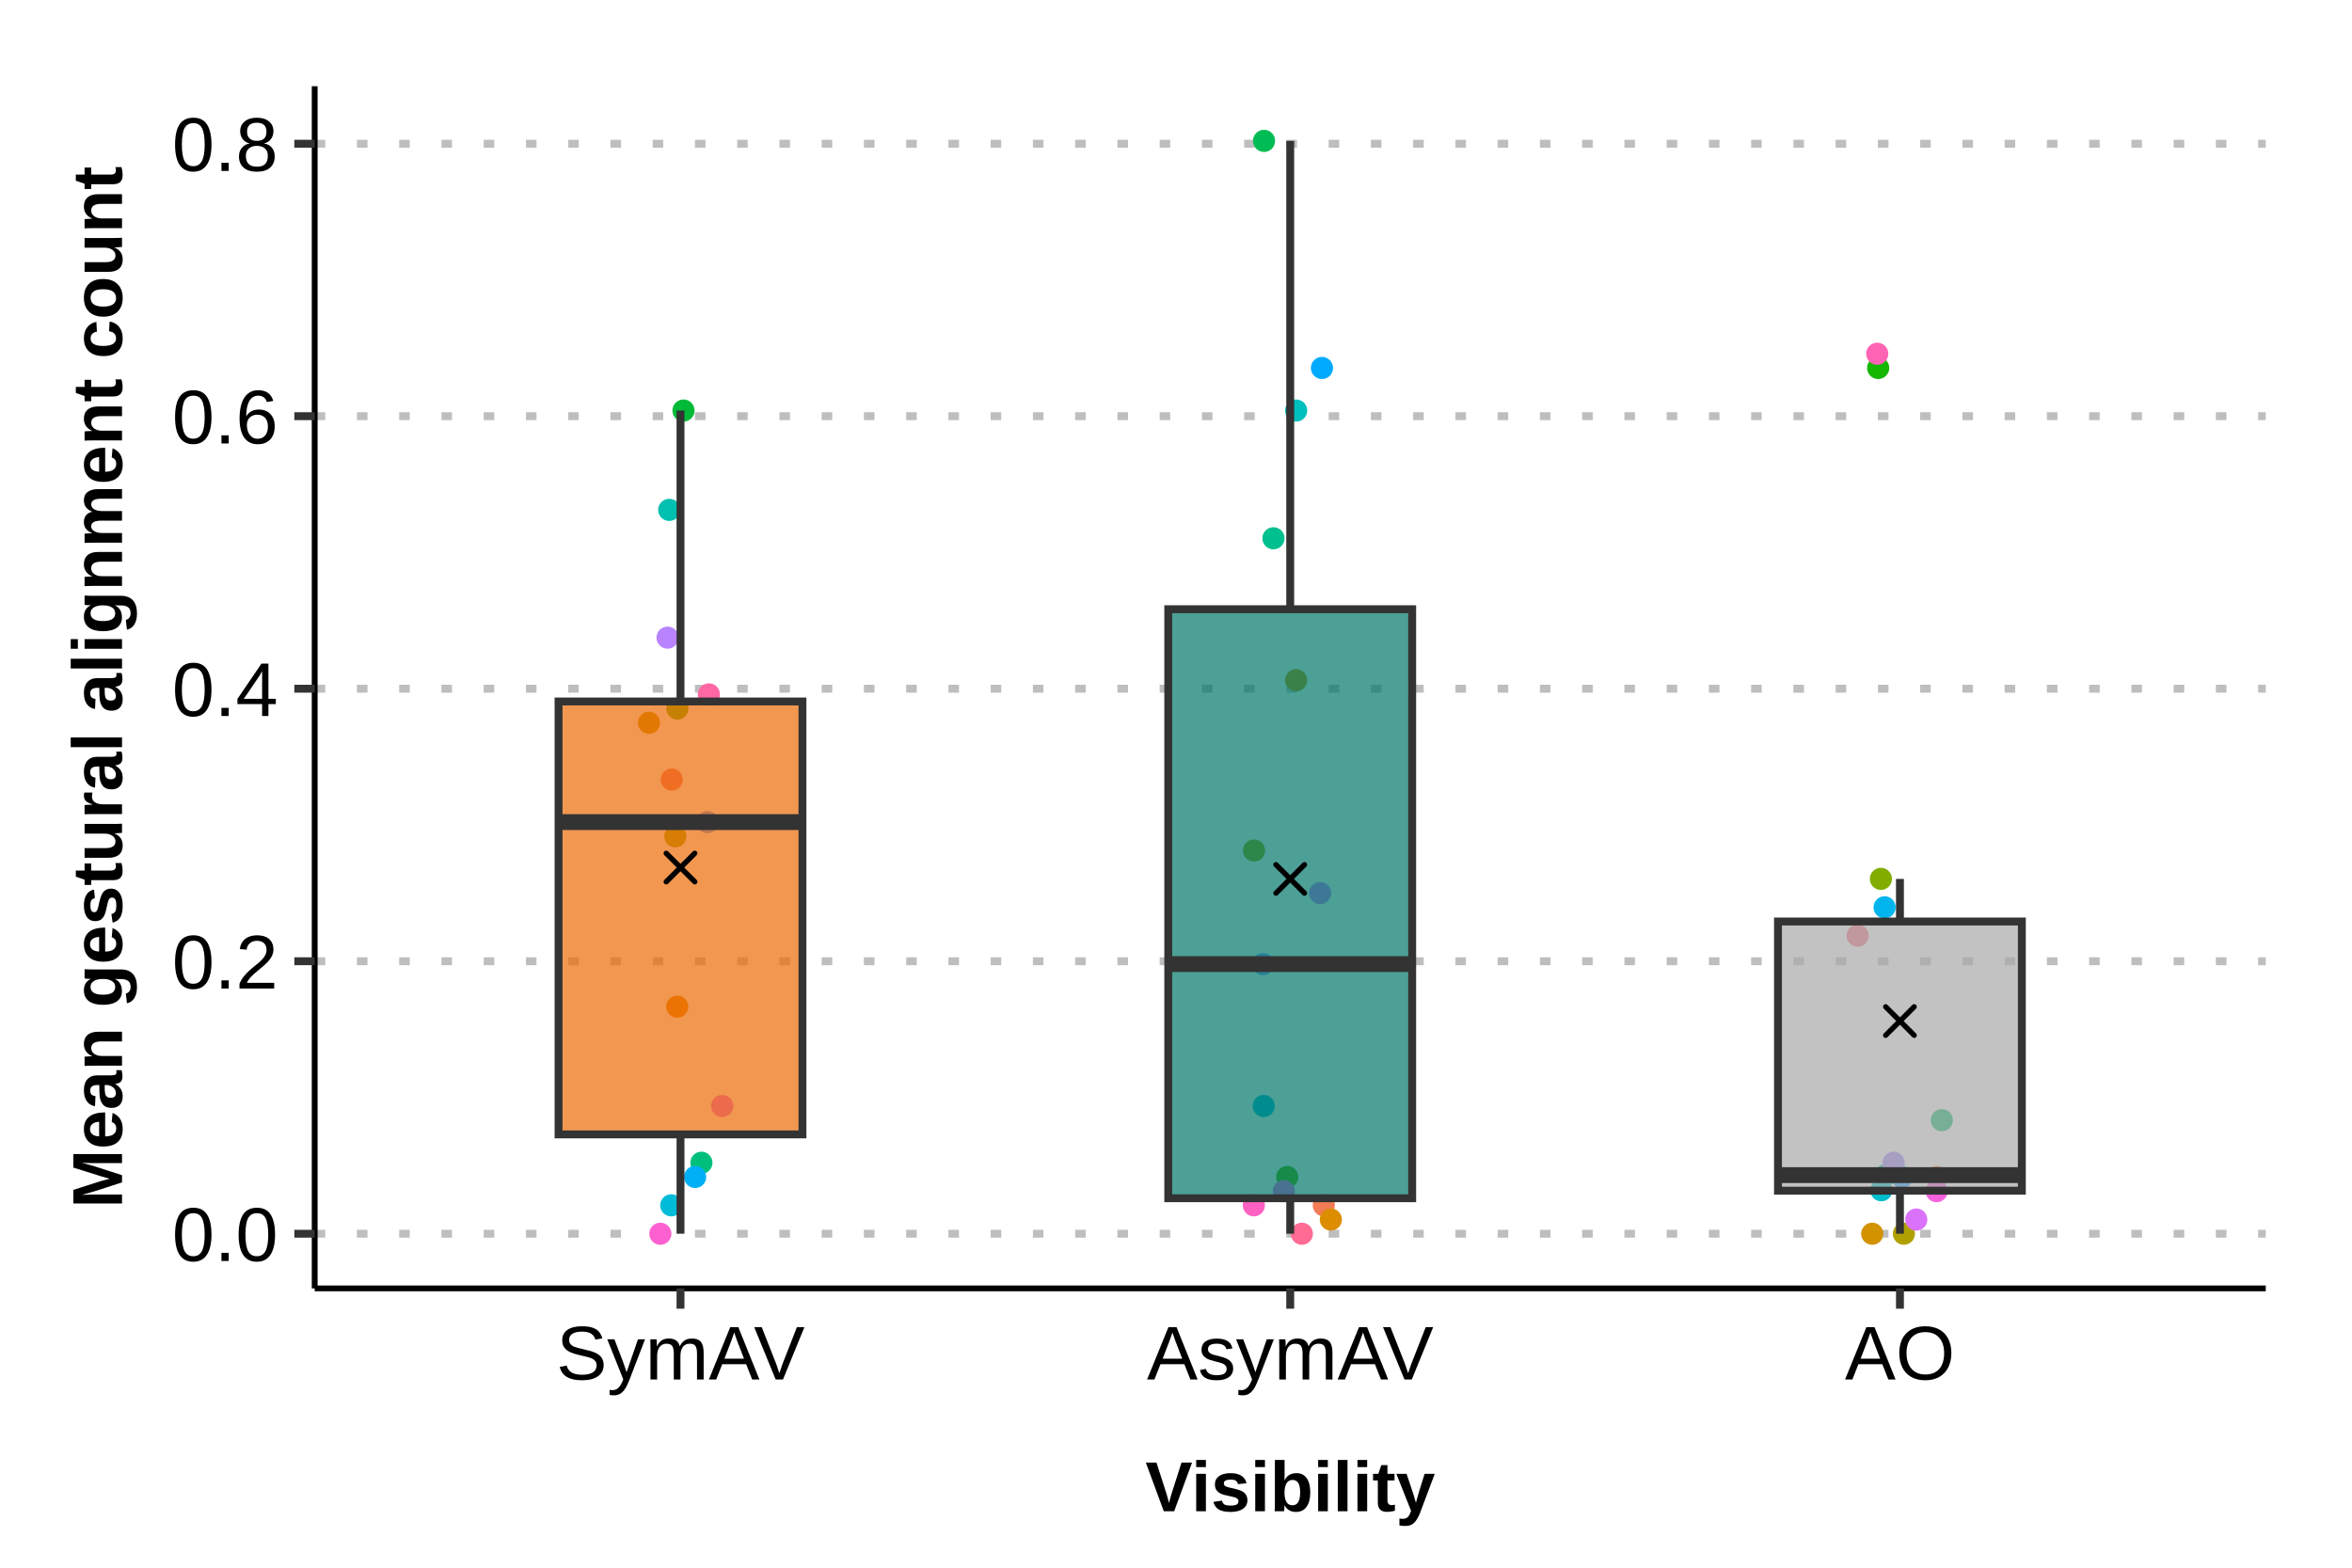
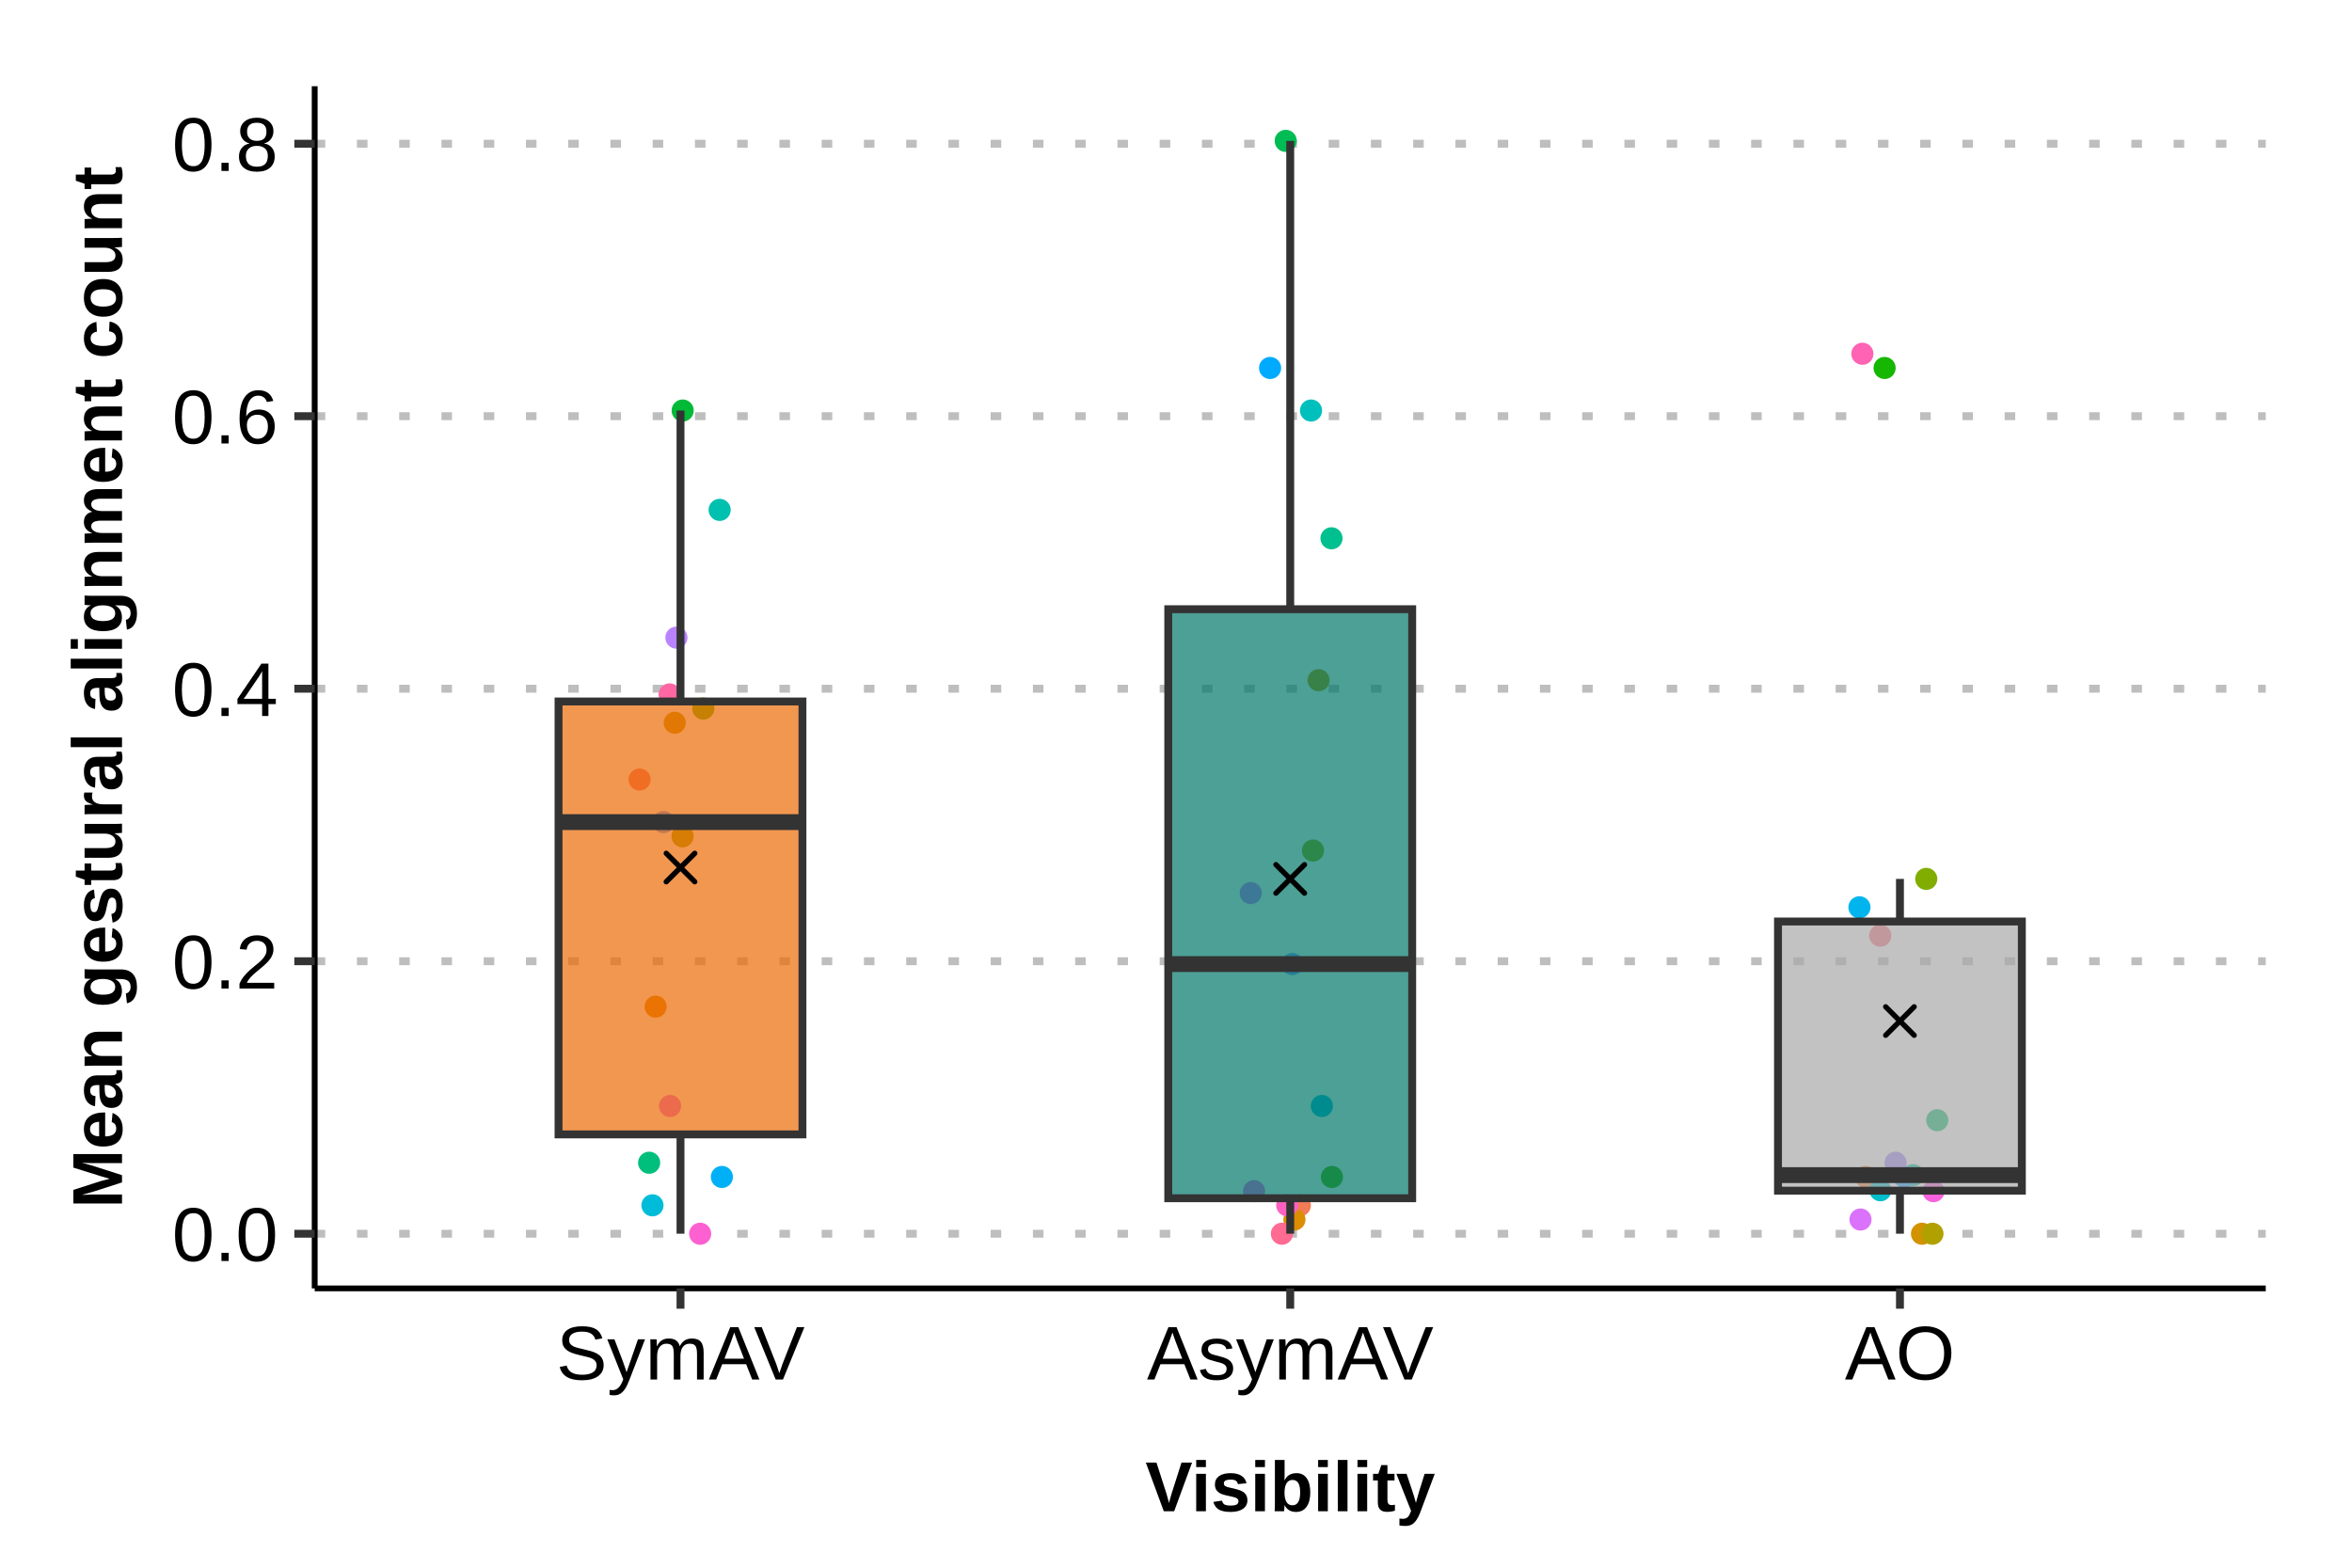
<svg xmlns="http://www.w3.org/2000/svg" width="432.00pt" height="288.00pt" viewBox="0 0 432.00 288.00">
  <g class="svglite">
    <defs>
      <style type="text/css">
    .svglite line, .svglite polyline, .svglite polygon, .svglite path, .svglite rect, .svglite circle {
      fill: none;
      stroke: #000000;
      stroke-linecap: round;
      stroke-linejoin: round;
      stroke-miterlimit: 10.00;
    }
    .svglite text {
      white-space: pre;
    }
    .svglite g.glyphgroup path {
      fill: inherit;
      stroke: none;
    }
  </style>
    </defs>
    <rect width="100%" height="100%" style="stroke: none; fill: none;" />
    <defs>
      <clipPath id="cpMC4wMHw0MzIuMDB8MC4wMHwyODguMDA=">
        <rect x="0.00" y="0.00" width="432.00" height="288.00" />
      </clipPath>
    </defs>
    <g clip-path="url(#cpMC4wMHw0MzIuMDB8MC4wMHwyODguMDA=)">
</g>
    <defs>
      <clipPath id="cpNTcuODB8NDE2LjE2fDE1Ljg0fDIzNi42OQ==">
        <rect x="57.80" y="15.84" width="358.36" height="220.85" />
      </clipPath>
    </defs>
    <g clip-path="url(#cpNTcuODB8NDE2LjE2fDE1Ljg0fDIzNi42OQ==)">
      <polyline points="57.80,226.65 416.16,226.65 " style="stroke-width: 1.45; stroke: #BEBEBE; stroke-dasharray: 1.94,5.82; stroke-linecap: butt;" />
      <polyline points="57.80,176.59 416.16,176.59 " style="stroke-width: 1.45; stroke: #BEBEBE; stroke-dasharray: 1.94,5.82; stroke-linecap: butt;" />
      <polyline points="57.80,126.52 416.16,126.52 " style="stroke-width: 1.45; stroke: #BEBEBE; stroke-dasharray: 1.94,5.82; stroke-linecap: butt;" />
      <polyline points="57.80,76.46 416.16,76.46 " style="stroke-width: 1.45; stroke: #BEBEBE; stroke-dasharray: 1.94,5.82; stroke-linecap: butt;" />
      <polyline points="57.80,26.40 416.16,26.40 " style="stroke-width: 1.45; stroke: #BEBEBE; stroke-dasharray: 1.94,5.82; stroke-linecap: butt;" />
-       <circle cx="123.38" cy="143.21" r="1.55" style="stroke-width: 0.97; stroke: #F8766D; fill: #F8766D;" />
-       <circle cx="243.15" cy="221.43" r="1.55" style="stroke-width: 0.97; stroke: #F27C56; fill: #F27C56;" />
-       <circle cx="355.78" cy="216.22" r="1.55" style="stroke-width: 0.97; stroke: #EC823A; fill: #EC823A;" />
-       <circle cx="124.39" cy="184.93" r="1.55" style="stroke-width: 0.97; stroke: #E58700; fill: #E58700;" />
-       <circle cx="244.44" cy="224.04" r="1.55" style="stroke-width: 0.97; stroke: #DC8D00; fill: #DC8D00;" />
-       <circle cx="343.88" cy="226.65" r="1.55" style="stroke-width: 0.97; stroke: #D39200; fill: #D39200;" />
-       <circle cx="119.20" cy="132.78" r="1.55" style="stroke-width: 0.97; stroke: #C99800; fill: #C99800;" />
-       <circle cx="238.07" cy="124.96" r="1.55" style="stroke-width: 0.97; stroke: #BD9C00; fill: #BD9C00;" />
-       <circle cx="349.69" cy="226.65" r="1.55" style="stroke-width: 0.97; stroke: #B1A100; fill: #B1A100;" />
-       <circle cx="124.04" cy="153.64" r="1.55" style="stroke-width: 0.97; stroke: #A3A500; fill: #A3A500;" />
-       <circle cx="230.33" cy="156.25" r="1.55" style="stroke-width: 0.97; stroke: #93AA00; fill: #93AA00;" />
-       <circle cx="345.47" cy="161.46" r="1.55" style="stroke-width: 0.97; stroke: #81AD00; fill: #81AD00;" />
-       <circle cx="124.42" cy="130.17" r="1.55" style="stroke-width: 0.97; stroke: #6BB100; fill: #6BB100;" />
-       <circle cx="236.43" cy="216.22" r="1.55" style="stroke-width: 0.97; stroke: #4EB400; fill: #4EB400;" />
-       <circle cx="344.97" cy="67.60" r="1.55" style="stroke-width: 0.97; stroke: #15B700; fill: #15B700;" />
-       <circle cx="125.54" cy="75.42" r="1.55" style="stroke-width: 0.97; stroke: #00BA38; fill: #00BA38;" />
-       <circle cx="232.17" cy="25.88" r="1.55" style="stroke-width: 0.97; stroke: #00BC54; fill: #00BC54;" />
-       <circle cx="356.66" cy="205.79" r="1.55" style="stroke-width: 0.97; stroke: #00BE6A; fill: #00BE6A;" />
-       <circle cx="128.83" cy="213.61" r="1.55" style="stroke-width: 0.97; stroke: #00BF7D; fill: #00BF7D;" />
-       <circle cx="233.90" cy="98.89" r="1.55" style="stroke-width: 0.97; stroke: #00C08F; fill: #00C08F;" />
-       <circle cx="346.31" cy="215.88" r="1.55" style="stroke-width: 0.97; stroke: #00C19F; fill: #00C19F;" />
-       <circle cx="122.92" cy="93.67" r="1.55" style="stroke-width: 0.97; stroke: #00C0AF; fill: #00C0AF;" />
-       <circle cx="238.07" cy="75.42" r="1.55" style="stroke-width: 0.97; stroke: #00C0BD; fill: #00C0BD;" />
-       <circle cx="345.55" cy="218.66" r="1.55" style="stroke-width: 0.97; stroke: #00BECB; fill: #00BECB;" />
-       <circle cx="123.29" cy="221.43" r="1.55" style="stroke-width: 0.97; stroke: #00BCD8; fill: #00BCD8;" />
-       <circle cx="232.11" cy="203.18" r="1.55" style="stroke-width: 0.97; stroke: #00B9E3; fill: #00B9E3;" />
-       <circle cx="346.15" cy="166.68" r="1.55" style="stroke-width: 0.97; stroke: #00B5EE; fill: #00B5EE;" />
-       <circle cx="127.68" cy="216.22" r="1.55" style="stroke-width: 0.97; stroke: #00B0F6; fill: #00B0F6;" />
-       <circle cx="242.81" cy="67.60" r="1.55" style="stroke-width: 0.97; stroke: #00AAFE; fill: #00AAFE;" />
-       <circle cx="349.36" cy="216.22" r="1.55" style="stroke-width: 0.97; stroke: #18A3FF; fill: #18A3FF;" />
-       <circle cx="129.94" cy="151.03" r="1.55" style="stroke-width: 0.97; stroke: #619CFF; fill: #619CFF;" />
-       <circle cx="231.98" cy="177.11" r="1.55" style="stroke-width: 0.97; stroke: #8694FF; fill: #8694FF;" />
-       <circle cx="347.80" cy="213.61" r="1.55" style="stroke-width: 0.97; stroke: #A28BFF; fill: #A28BFF;" />
-       <circle cx="122.61" cy="117.14" r="1.55" style="stroke-width: 0.97; stroke: #B983FF; fill: #B983FF;" />
-       <circle cx="242.47" cy="164.07" r="1.55" style="stroke-width: 0.97; stroke: #CB7AFF; fill: #CB7AFF;" />
-       <circle cx="351.97" cy="224.04" r="1.55" style="stroke-width: 0.97; stroke: #DB72FB; fill: #DB72FB;" />
-       <circle cx="132.65" cy="203.18" r="1.55" style="stroke-width: 0.97; stroke: #E76BF3; fill: #E76BF3;" />
-       <circle cx="235.81" cy="218.83" r="1.55" style="stroke-width: 0.97; stroke: #F166E9; fill: #F166E9;" />
-       <circle cx="355.70" cy="218.83" r="1.55" style="stroke-width: 0.97; stroke: #F862DE; fill: #F862DE;" />
-       <circle cx="121.29" cy="226.65" r="1.55" style="stroke-width: 0.97; stroke: #FD61D1; fill: #FD61D1;" />
-       <circle cx="230.30" cy="221.43" r="1.55" style="stroke-width: 0.97; stroke: #FF61C3; fill: #FF61C3;" />
-       <circle cx="344.80" cy="64.99" r="1.55" style="stroke-width: 0.97; stroke: #FF63B4; fill: #FF63B4;" />
-       <circle cx="130.20" cy="127.57" r="1.55" style="stroke-width: 0.97; stroke: #FF67A4; fill: #FF67A4;" />
-       <circle cx="239.12" cy="226.65" r="1.55" style="stroke-width: 0.97; stroke: #FF6B93; fill: #FF6B93;" />
-       <circle cx="341.20" cy="171.89" r="1.55" style="stroke-width: 0.97; stroke: #FC7181; fill: #FC7181;" />
+       <circle cx="117.47" cy="143.21" r="1.55" style="stroke-width: 0.97; stroke: #F8766D; fill: #F8766D;" />
+       <circle cx="238.75" cy="221.43" r="1.55" style="stroke-width: 0.97; stroke: #F27C56; fill: #F27C56;" />
+       <circle cx="342.71" cy="216.22" r="1.55" style="stroke-width: 0.97; stroke: #EC823A; fill: #EC823A;" />
+       <circle cx="120.42" cy="184.93" r="1.55" style="stroke-width: 0.97; stroke: #E58700; fill: #E58700;" />
+       <circle cx="237.75" cy="224.04" r="1.55" style="stroke-width: 0.97; stroke: #DC8D00; fill: #DC8D00;" />
+       <circle cx="353.02" cy="226.65" r="1.55" style="stroke-width: 0.97; stroke: #D39200; fill: #D39200;" />
+       <circle cx="123.94" cy="132.78" r="1.55" style="stroke-width: 0.97; stroke: #C99800; fill: #C99800;" />
+       <circle cx="242.19" cy="124.96" r="1.55" style="stroke-width: 0.97; stroke: #BD9C00; fill: #BD9C00;" />
+       <circle cx="354.94" cy="226.65" r="1.55" style="stroke-width: 0.97; stroke: #B1A100; fill: #B1A100;" />
+       <circle cx="125.37" cy="153.64" r="1.55" style="stroke-width: 0.97; stroke: #A3A500; fill: #A3A500;" />
+       <circle cx="241.16" cy="156.25" r="1.55" style="stroke-width: 0.97; stroke: #93AA00; fill: #93AA00;" />
+       <circle cx="353.80" cy="161.46" r="1.55" style="stroke-width: 0.97; stroke: #81AD00; fill: #81AD00;" />
+       <circle cx="129.18" cy="130.17" r="1.55" style="stroke-width: 0.97; stroke: #6BB100; fill: #6BB100;" />
+       <circle cx="244.64" cy="216.22" r="1.55" style="stroke-width: 0.97; stroke: #4EB400; fill: #4EB400;" />
+       <circle cx="346.15" cy="67.60" r="1.55" style="stroke-width: 0.97; stroke: #15B700; fill: #15B700;" />
+       <circle cx="125.39" cy="75.42" r="1.55" style="stroke-width: 0.97; stroke: #00BA38; fill: #00BA38;" />
+       <circle cx="236.15" cy="25.88" r="1.55" style="stroke-width: 0.97; stroke: #00BC54; fill: #00BC54;" />
+       <circle cx="355.82" cy="205.79" r="1.55" style="stroke-width: 0.97; stroke: #00BE6A; fill: #00BE6A;" />
+       <circle cx="119.23" cy="213.61" r="1.55" style="stroke-width: 0.97; stroke: #00BF7D; fill: #00BF7D;" />
+       <circle cx="244.56" cy="98.89" r="1.55" style="stroke-width: 0.97; stroke: #00C08F; fill: #00C08F;" />
+       <circle cx="351.38" cy="215.88" r="1.55" style="stroke-width: 0.97; stroke: #00C19F; fill: #00C19F;" />
+       <circle cx="132.18" cy="93.67" r="1.55" style="stroke-width: 0.97; stroke: #00C0AF; fill: #00C0AF;" />
+       <circle cx="240.80" cy="75.42" r="1.55" style="stroke-width: 0.97; stroke: #00C0BD; fill: #00C0BD;" />
+       <circle cx="345.38" cy="218.66" r="1.55" style="stroke-width: 0.97; stroke: #00BECB; fill: #00BECB;" />
+       <circle cx="119.84" cy="221.43" r="1.55" style="stroke-width: 0.97; stroke: #00BCD8; fill: #00BCD8;" />
+       <circle cx="242.79" cy="203.18" r="1.55" style="stroke-width: 0.97; stroke: #00B9E3; fill: #00B9E3;" />
+       <circle cx="341.53" cy="166.68" r="1.55" style="stroke-width: 0.97; stroke: #00B5EE; fill: #00B5EE;" />
+       <circle cx="132.59" cy="216.22" r="1.55" style="stroke-width: 0.97; stroke: #00B0F6; fill: #00B0F6;" />
+       <circle cx="233.28" cy="67.60" r="1.55" style="stroke-width: 0.97; stroke: #00AAFE; fill: #00AAFE;" />
+       <circle cx="349.80" cy="216.22" r="1.55" style="stroke-width: 0.97; stroke: #18A3FF; fill: #18A3FF;" />
+       <circle cx="121.88" cy="151.03" r="1.55" style="stroke-width: 0.97; stroke: #619CFF; fill: #619CFF;" />
+       <circle cx="237.37" cy="177.11" r="1.55" style="stroke-width: 0.97; stroke: #8694FF; fill: #8694FF;" />
+       <circle cx="348.17" cy="213.61" r="1.55" style="stroke-width: 0.97; stroke: #A28BFF; fill: #A28BFF;" />
+       <circle cx="124.24" cy="117.14" r="1.55" style="stroke-width: 0.97; stroke: #B983FF; fill: #B983FF;" />
+       <circle cx="229.73" cy="164.07" r="1.55" style="stroke-width: 0.97; stroke: #CB7AFF; fill: #CB7AFF;" />
+       <circle cx="341.72" cy="224.04" r="1.55" style="stroke-width: 0.97; stroke: #DB72FB; fill: #DB72FB;" />
+       <circle cx="123.07" cy="203.18" r="1.55" style="stroke-width: 0.97; stroke: #E76BF3; fill: #E76BF3;" />
+       <circle cx="230.34" cy="218.83" r="1.55" style="stroke-width: 0.97; stroke: #F166E9; fill: #F166E9;" />
+       <circle cx="355.13" cy="218.83" r="1.55" style="stroke-width: 0.97; stroke: #F862DE; fill: #F862DE;" />
+       <circle cx="128.60" cy="226.65" r="1.55" style="stroke-width: 0.97; stroke: #FD61D1; fill: #FD61D1;" />
+       <circle cx="236.43" cy="221.43" r="1.55" style="stroke-width: 0.97; stroke: #FF61C3; fill: #FF61C3;" />
+       <circle cx="342.07" cy="64.99" r="1.55" style="stroke-width: 0.97; stroke: #FF63B4; fill: #FF63B4;" />
+       <circle cx="122.99" cy="127.57" r="1.55" style="stroke-width: 0.97; stroke: #FF67A4; fill: #FF67A4;" />
+       <circle cx="235.45" cy="226.65" r="1.55" style="stroke-width: 0.97; stroke: #FF6B93; fill: #FF6B93;" />
+       <circle cx="345.35" cy="171.89" r="1.55" style="stroke-width: 0.97; stroke: #FC7181; fill: #FC7181;" />
      <line x1="124.99" y1="128.87" x2="124.99" y2="75.42" style="stroke-width: 1.45; stroke: #333333; stroke-linecap: butt;" />
      <line x1="124.99" y1="208.40" x2="124.99" y2="226.65" style="stroke-width: 1.45; stroke: #333333; stroke-linecap: butt;" />
      <polygon points="102.59,128.87 102.59,208.40 147.39,208.40 147.39,128.87 102.59,128.87 " style="stroke-width: 1.45; stroke: #333333; stroke-linecap: butt; stroke-linejoin: miter; fill: #ED6B06; fill-opacity: 0.70;" />
      <line x1="102.59" y1="151.03" x2="147.39" y2="151.03" style="stroke-width: 2.91; stroke: #333333; stroke-linecap: butt; stroke-linejoin: miter;" />
      <line x1="236.98" y1="111.92" x2="236.98" y2="25.88" style="stroke-width: 1.45; stroke: #333333; stroke-linecap: butt;" />
      <line x1="236.98" y1="220.13" x2="236.98" y2="226.65" style="stroke-width: 1.45; stroke: #333333; stroke-linecap: butt;" />
      <polygon points="214.58,111.92 214.58,220.13 259.38,220.13 259.38,111.92 214.58,111.92 " style="stroke-width: 1.45; stroke: #333333; stroke-linecap: butt; stroke-linejoin: miter; fill: #00786A; fill-opacity: 0.70;" />
      <line x1="214.58" y1="177.11" x2="259.38" y2="177.11" style="stroke-width: 2.91; stroke: #333333; stroke-linecap: butt; stroke-linejoin: miter;" />
      <line x1="348.97" y1="169.29" x2="348.97" y2="161.46" style="stroke-width: 1.45; stroke: #333333; stroke-linecap: butt;" />
      <line x1="348.97" y1="218.74" x2="348.97" y2="226.65" style="stroke-width: 1.45; stroke: #333333; stroke-linecap: butt;" />
      <polygon points="326.57,169.29 326.57,218.74 371.36,218.74 371.36,169.29 326.57,169.29 " style="stroke-width: 1.45; stroke: #333333; stroke-linecap: butt; stroke-linejoin: miter; fill: #A9A9A9; fill-opacity: 0.70;" />
      <line x1="326.57" y1="215.88" x2="371.36" y2="215.88" style="stroke-width: 2.91; stroke: #333333; stroke-linecap: butt; stroke-linejoin: miter;" />
      <line x1="122.37" y1="161.99" x2="127.61" y2="156.76" style="stroke-width: 0.97;" />
      <line x1="122.37" y1="156.76" x2="127.61" y2="161.99" style="stroke-width: 0.97;" />
      <line x1="234.36" y1="164.08" x2="239.60" y2="158.85" style="stroke-width: 0.97;" />
      <line x1="234.36" y1="158.85" x2="239.60" y2="164.08" style="stroke-width: 0.97;" />
      <line x1="346.35" y1="190.19" x2="351.58" y2="184.96" style="stroke-width: 0.97;" />
      <line x1="346.35" y1="184.96" x2="351.58" y2="190.19" style="stroke-width: 0.97;" />
    </g>
    <g clip-path="url(#cpMC4wMHw0MzIuMDB8MC4wMHwyODguMDA=)">
      <polyline points="57.80,236.69 57.80,15.84 " style="stroke-width: 1.07; stroke-linecap: butt;" />
      <text x="51.07" y="231.66" text-anchor="end" style="font-size: 14.00px; font-family: &quot;Arial&quot;;" textLength="19.45px" lengthAdjust="spacingAndGlyphs">0.0</text>
      <text x="51.07" y="181.60" text-anchor="end" style="font-size: 14.00px; font-family: &quot;Arial&quot;;" textLength="19.45px" lengthAdjust="spacingAndGlyphs">0.2</text>
      <text x="51.07" y="131.54" text-anchor="end" style="font-size: 14.00px; font-family: &quot;Arial&quot;;" textLength="19.45px" lengthAdjust="spacingAndGlyphs">0.4</text>
      <text x="51.07" y="81.47" text-anchor="end" style="font-size: 14.00px; font-family: &quot;Arial&quot;;" textLength="19.45px" lengthAdjust="spacingAndGlyphs">0.6</text>
      <text x="51.07" y="31.41" text-anchor="end" style="font-size: 14.00px; font-family: &quot;Arial&quot;;" textLength="19.45px" lengthAdjust="spacingAndGlyphs">0.8</text>
      <polyline points="54.06,226.65 57.80,226.65 " style="stroke-width: 1.45; stroke: #333333; stroke-linecap: butt;" />
      <polyline points="54.06,176.59 57.80,176.59 " style="stroke-width: 1.45; stroke: #333333; stroke-linecap: butt;" />
      <polyline points="54.06,126.52 57.80,126.52 " style="stroke-width: 1.45; stroke: #333333; stroke-linecap: butt;" />
      <polyline points="54.06,76.46 57.80,76.46 " style="stroke-width: 1.45; stroke: #333333; stroke-linecap: butt;" />
      <polyline points="54.06,26.40 57.80,26.40 " style="stroke-width: 1.45; stroke: #333333; stroke-linecap: butt;" />
      <polyline points="57.80,236.69 416.16,236.69 " style="stroke-width: 1.07; stroke-linecap: butt;" />
      <polyline points="124.99,240.42 124.99,236.69 " style="stroke-width: 1.45; stroke: #333333; stroke-linecap: butt;" />
      <polyline points="236.98,240.42 236.98,236.69 " style="stroke-width: 1.45; stroke: #333333; stroke-linecap: butt;" />
      <polyline points="348.97,240.42 348.97,236.69 " style="stroke-width: 1.45; stroke: #333333; stroke-linecap: butt;" />
      <text x="124.99" y="253.43" text-anchor="middle" style="font-size: 14.00px; font-family: &quot;Arial&quot;;" textLength="45.66px" lengthAdjust="spacingAndGlyphs">SymAV</text>
      <text x="236.98" y="253.43" text-anchor="middle" style="font-size: 14.00px; font-family: &quot;Arial&quot;;" textLength="52.66px" lengthAdjust="spacingAndGlyphs">AsymAV</text>
      <text x="348.97" y="253.43" text-anchor="middle" style="font-size: 14.00px; font-family: &quot;Arial&quot;;" textLength="20.23px" lengthAdjust="spacingAndGlyphs">AO</text>
      <text x="236.98" y="277.63" text-anchor="middle" style="font-size: 13.00px; font-weight: bold; font-family: &quot;Arial&quot;;" textLength="53.22px" lengthAdjust="spacingAndGlyphs">Visibility</text>
      <text transform="translate(22.41,126.26) rotate(-90)" text-anchor="middle" style="font-size: 13.00px; font-weight: bold; font-family: &quot;Arial&quot;;" textLength="191.41px" lengthAdjust="spacingAndGlyphs">Mean gestural alignment count</text>
    </g>
  </g>
</svg>
